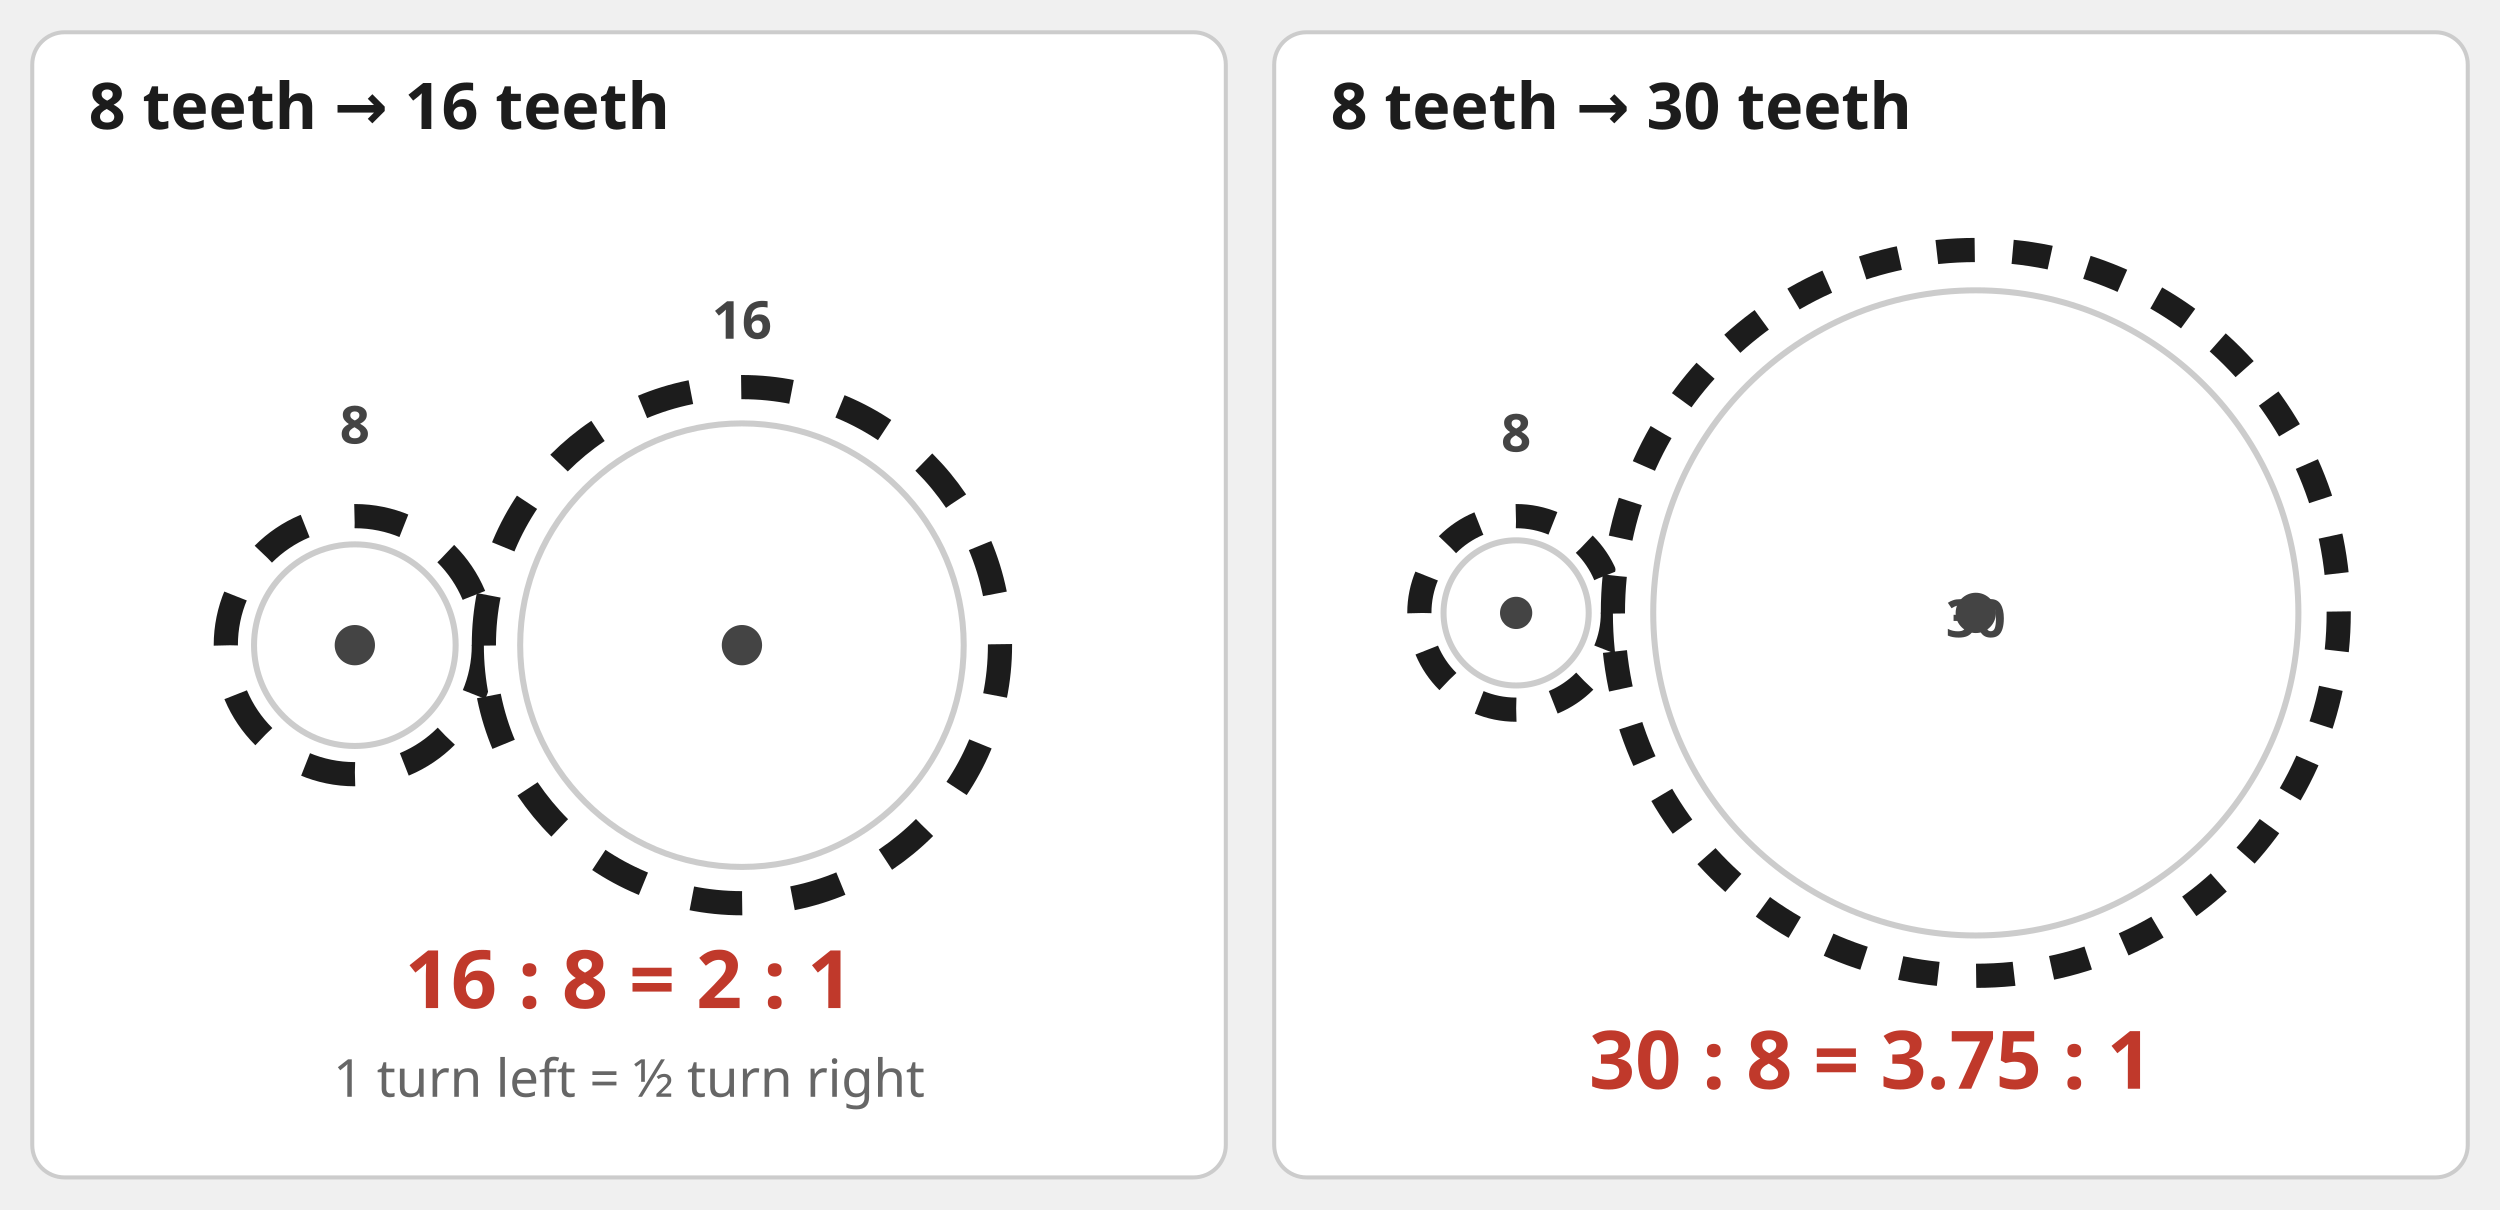
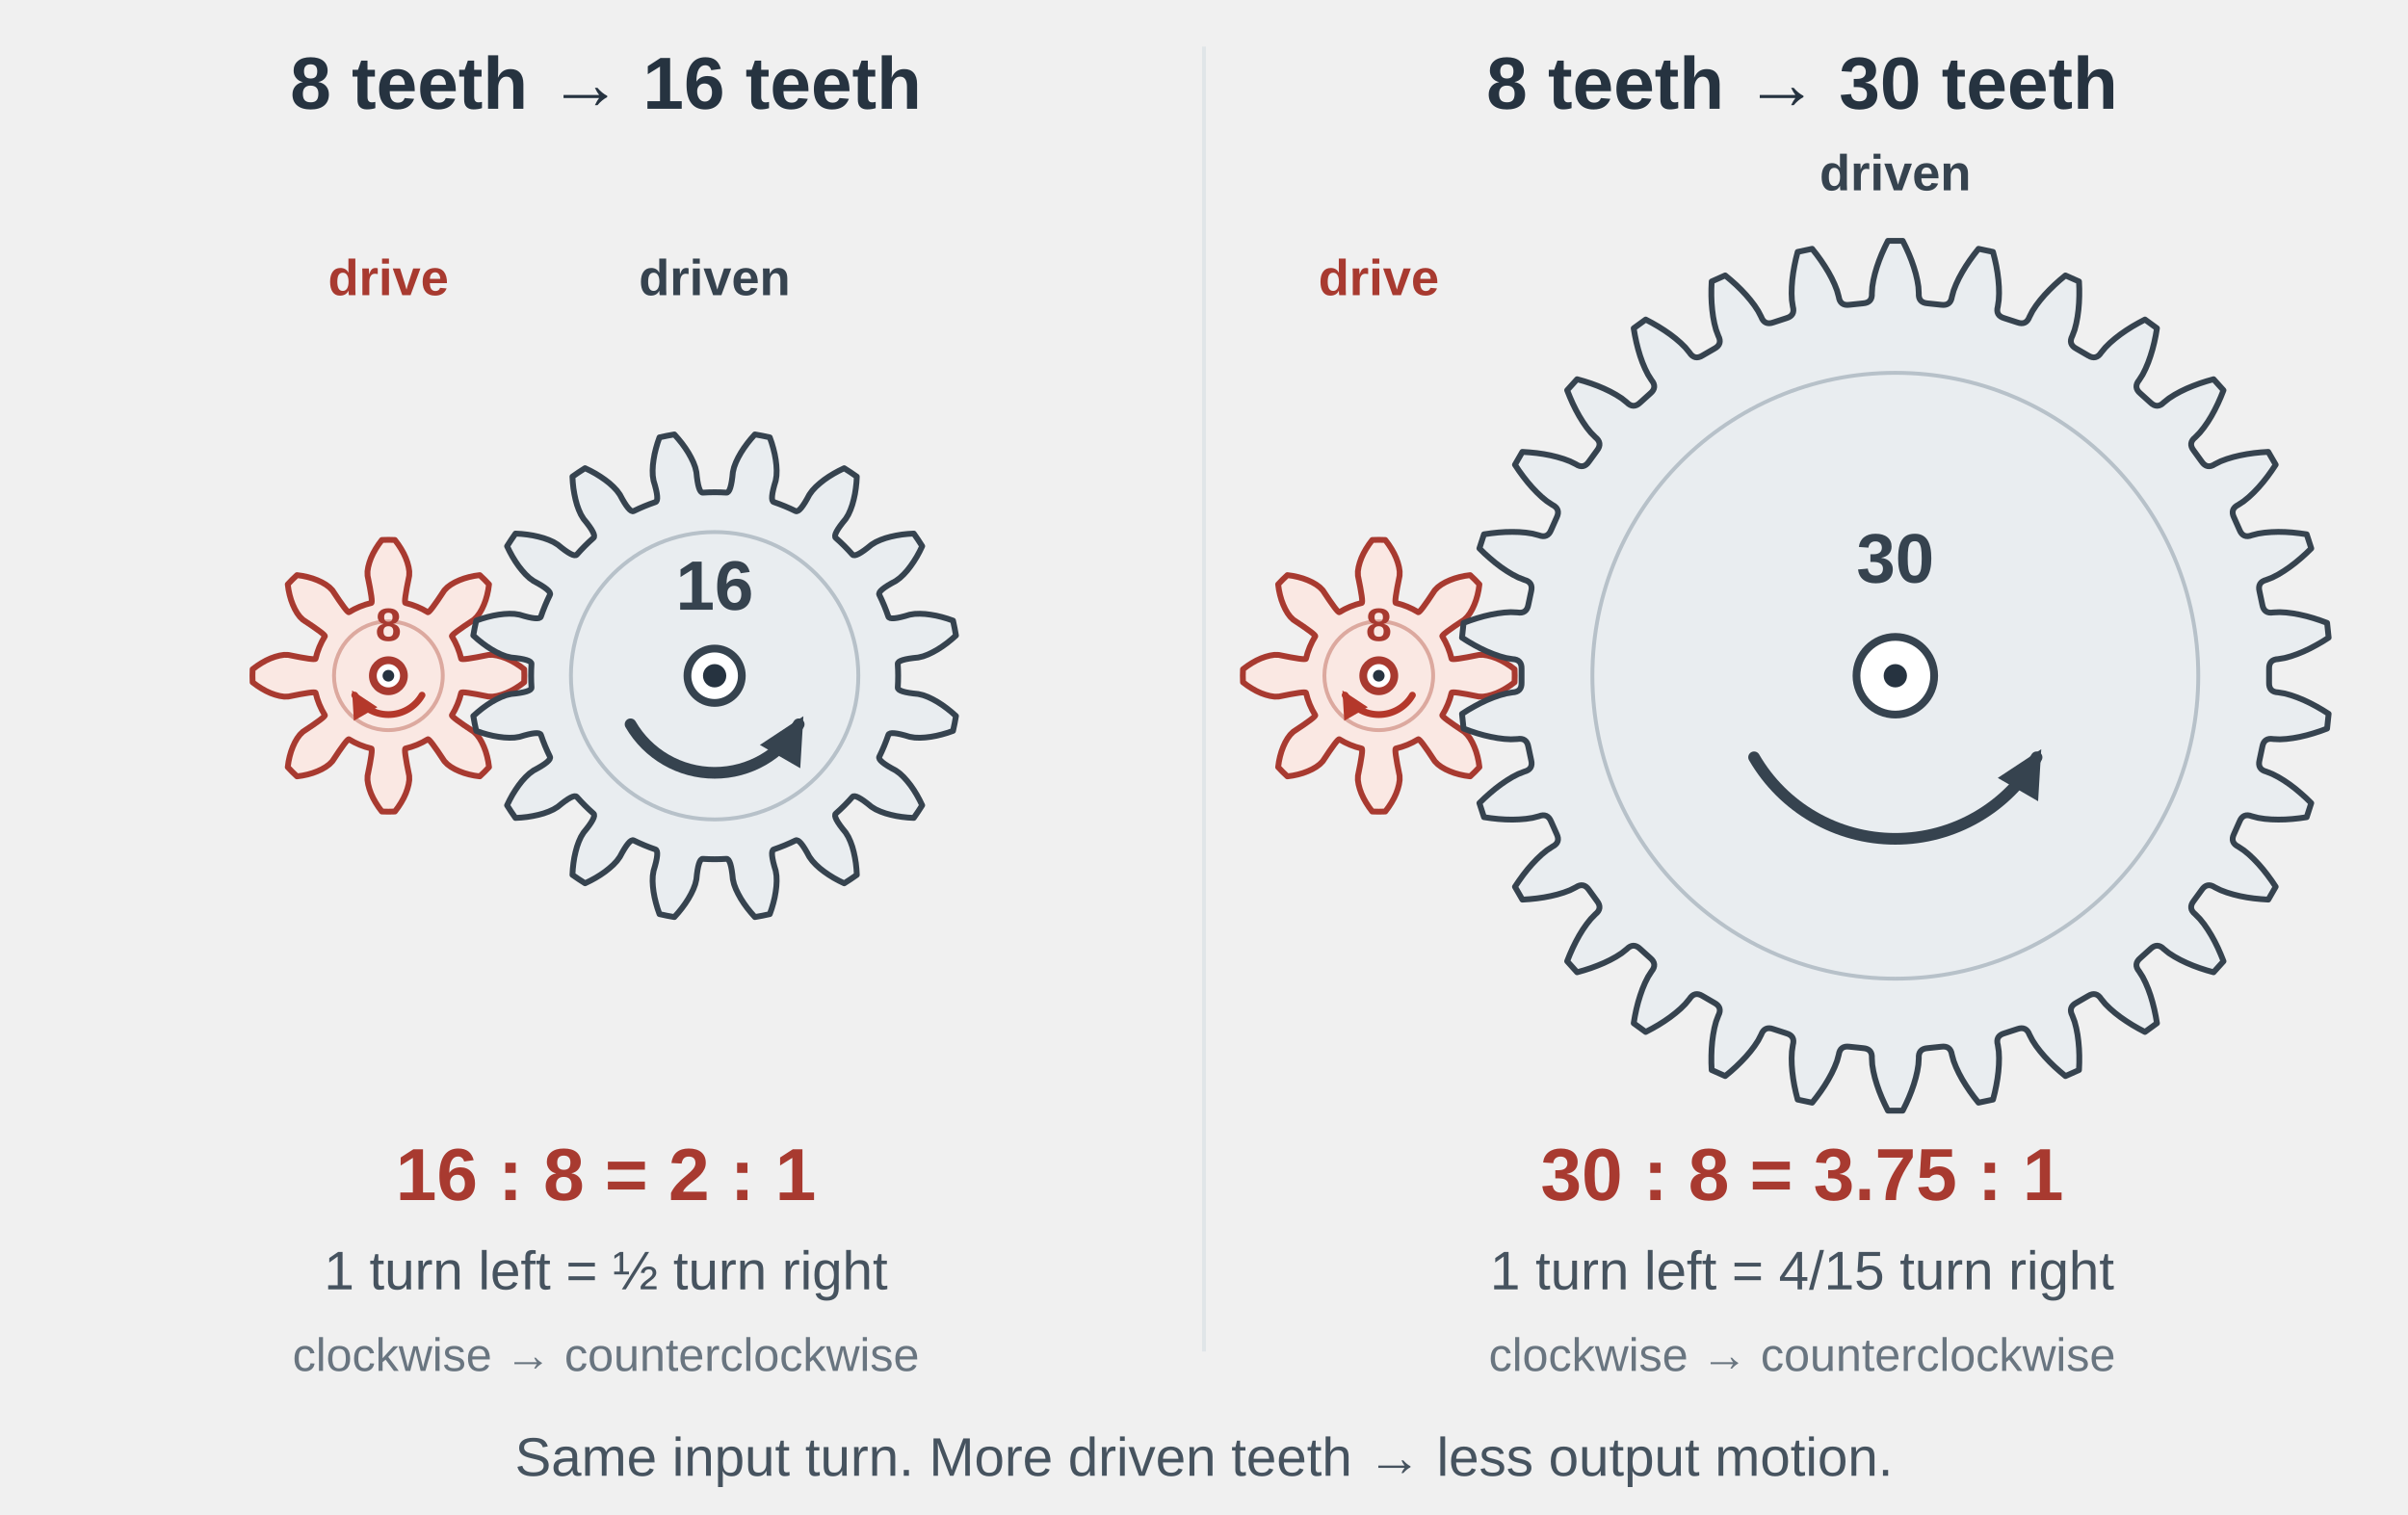
- <svg xmlns="http://www.w3.org/2000/svg" viewBox="0 0 620 300" role="img" aria-label="Two gear pairs. On the left, an eight tooth gear meshes with a sixteen tooth gear, giving a two to one ratio. On the right, an eight tooth gear meshes with a thirty tooth gear, giving a three point seven five to one ratio.">
-   <rect x="8" y="8" width="296" height="284" rx="8" fill="#fff" stroke="#CCC" />
-   <text x="22" y="32" font-family="'Barlow Condensed',sans-serif" font-size="16" font-weight="700" fill="#1C1C1C">8 teeth → 16 teeth</text>
-   <circle cx="88" cy="160" r="32" fill="#fff" stroke="#1C1C1C" stroke-width="6" stroke-dasharray="12.56 12.56" />
-   <circle cx="88" cy="160" r="25" fill="#fff" stroke="#CCC" stroke-width="1.5" />
-   <circle cx="88" cy="160" r="5" fill="#444" />
-   <text x="88" y="110" text-anchor="middle" font-family="'Barlow',sans-serif" font-size="13" font-weight="600" fill="#444">8</text>
-   <circle cx="184" cy="160" r="64" fill="#fff" stroke="#1C1C1C" stroke-width="6" stroke-dasharray="12.56 12.56" />
-   <circle cx="184" cy="160" r="55" fill="#fff" stroke="#CCC" stroke-width="1.5" />
-   <circle cx="184" cy="160" r="5" fill="#444" />
-   <text x="184" y="84" text-anchor="middle" font-family="'Barlow',sans-serif" font-size="13" font-weight="600" fill="#444">16</text>
-   <text x="156" y="250" text-anchor="middle" font-family="'Barlow Condensed',sans-serif" font-size="20" font-weight="700" fill="#C0392B">16 : 8  =  2 : 1</text>
-   <text x="156" y="272" text-anchor="middle" font-family="'Barlow',sans-serif" font-size="13" fill="#666">1 turn left = ½ turn right</text>
-   <rect x="316" y="8" width="296" height="284" rx="8" fill="#fff" stroke="#CCC" />
-   <text x="330" y="32" font-family="'Barlow Condensed',sans-serif" font-size="16" font-weight="700" fill="#1C1C1C">8 teeth → 30 teeth</text>
-   <circle cx="376" cy="152" r="24" fill="#fff" stroke="#1C1C1C" stroke-width="6" stroke-dasharray="9.42 9.42" />
-   <circle cx="376" cy="152" r="18" fill="#fff" stroke="#CCC" stroke-width="1.5" />
-   <circle cx="376" cy="152" r="4" fill="#444" />
-   <text x="376" y="112" text-anchor="middle" font-family="'Barlow',sans-serif" font-size="13" font-weight="600" fill="#444">8</text>
-   <circle cx="490" cy="152" r="90" fill="#fff" stroke="#1C1C1C" stroke-width="6" stroke-dasharray="9.42 9.42" />
-   <circle cx="490" cy="152" r="80" fill="#fff" stroke="#CCC" stroke-width="1.5" />
-   <circle cx="490" cy="152" r="5" fill="#444" />
-   <text x="490" y="158" text-anchor="middle" font-family="'Barlow',sans-serif" font-size="13" font-weight="600" fill="#444">30</text>
-   <text x="464" y="270" text-anchor="middle" font-family="'Barlow Condensed',sans-serif" font-size="20" font-weight="700" fill="#C0392B">30 : 8  =  3.75 : 1</text>
+ <svg xmlns="http://www.w3.org/2000/svg" viewBox="0 0 620 390" role="img" aria-labelledby="ratio-title ratio-description">
+   <defs>
+     <marker id="ratio-red-arrow" viewBox="0 0 10 10" refX="8" refY="5" markerWidth="4" markerHeight="4" orient="auto">
+       <path d="M0 0 10 5 0 10Z" fill="#b4382b" />
+     </marker>
+     <marker id="ratio-dark-arrow" viewBox="0 0 10 10" refX="8" refY="5" markerWidth="4" markerHeight="4" orient="auto">
+       <path d="M0 0 10 5 0 10Z" fill="#36434f" />
+     </marker>
+     <path id="ratio-gear-8" d="M18.74,-4.39       Q18.85,-3.92 25.76,-5.36       L26.86,-5.38       L28.00,-5.20       L29.16,-4.89       L30.33,-4.47       L31.50,-3.93       L32.66,-3.28       L33.82,-2.53       L34.96,-1.68       A35,35 0 0 1 34.96,1.68       L33.82,2.53       L32.66,3.28       L31.50,3.93       L30.33,4.47       L29.16,4.89       L28.00,5.20       L26.86,5.38       L25.76,5.36       Q18.85,3.92 18.74,4.39       A19.25,19.25 0 0 1 16.36,10.15       L16.36,10.15       Q16.10,10.55 22.01,14.42       L22.80,15.20       L23.48,16.12       L24.08,17.16       L24.60,18.29       L25.05,19.49       L25.42,20.78       L25.71,22.12       L25.91,23.53       A35,35 0 0 1 23.53,25.91       L22.12,25.71       L20.78,25.42       L19.49,25.05       L18.29,24.60       L17.16,24.08       L16.12,23.48       L15.20,22.80       L14.42,22.01       Q10.55,16.10 10.15,16.36       A19.25,19.25 0 0 1 4.39,18.74       L4.39,18.74       Q3.92,18.85 5.36,25.76       L5.38,26.86       L5.20,28.00       L4.89,29.16       L4.47,30.33       L3.93,31.50       L3.28,32.66       L2.53,33.82       L1.68,34.96       A35,35 0 0 1 -1.68,34.96       L-2.53,33.82       L-3.28,32.66       L-3.93,31.50       L-4.47,30.33       L-4.89,29.16       L-5.20,28.00       L-5.38,26.86       L-5.36,25.76       Q-3.92,18.85 -4.39,18.74       A19.25,19.25 0 0 1 -10.15,16.36       L-10.15,16.36       Q-10.55,16.10 -14.42,22.01       L-15.20,22.80       L-16.12,23.48       L-17.16,24.08       L-18.29,24.60       L-19.49,25.05       L-20.78,25.42       L-22.12,25.71       L-23.53,25.91       A35,35 0 0 1 -25.91,23.53       L-25.71,22.12       L-25.42,20.78       L-25.05,19.49       L-24.60,18.29       L-24.08,17.16       L-23.48,16.12       L-22.80,15.20       L-22.01,14.42       Q-16.10,10.55 -16.36,10.15       A19.25,19.25 0 0 1 -18.74,4.39       L-18.74,4.39       Q-18.85,3.92 -25.76,5.36       L-26.86,5.38       L-28.00,5.20       L-29.16,4.89       L-30.33,4.47       L-31.50,3.93       L-32.66,3.28       L-33.82,2.53       L-34.96,1.68       A35,35 0 0 1 -34.96,-1.68       L-33.82,-2.53       L-32.66,-3.28       L-31.50,-3.93       L-30.33,-4.47       L-29.16,-4.89       L-28.00,-5.20       L-26.86,-5.38       L-25.76,-5.36       Q-18.85,-3.92 -18.74,-4.39       A19.25,19.25 0 0 1 -16.36,-10.15       L-16.36,-10.15       Q-16.10,-10.55 -22.01,-14.42       L-22.80,-15.20       L-23.48,-16.12       L-24.08,-17.16       L-24.60,-18.29       L-25.05,-19.49       L-25.42,-20.78       L-25.71,-22.12       L-25.91,-23.53       A35,35 0 0 1 -23.53,-25.91       L-22.12,-25.71       L-20.78,-25.42       L-19.49,-25.05       L-18.29,-24.60       L-17.16,-24.08       L-16.12,-23.48       L-15.20,-22.80       L-14.42,-22.01       Q-10.55,-16.10 -10.15,-16.36       A19.25,19.25 0 0 1 -4.39,-18.74       L-4.39,-18.74       Q-3.92,-18.85 -5.36,-25.76       L-5.38,-26.86       L-5.20,-28.00       L-4.89,-29.16       L-4.47,-30.33       L-3.93,-31.50       L-3.28,-32.66       L-2.53,-33.82       L-1.68,-34.96       A35,35 0 0 1 1.68,-34.96       L2.53,-33.82       L3.28,-32.66       L3.93,-31.50       L4.47,-30.33       L4.89,-29.16       L5.20,-28.00       L5.38,-26.86       L5.36,-25.76       Q3.92,-18.85 4.39,-18.74       A19.25,19.25 0 0 1 10.15,-16.36       L10.15,-16.36       Q10.55,-16.10 14.42,-22.01       L15.20,-22.80       L16.12,-23.48       L17.16,-24.08       L18.29,-24.60       L19.49,-25.05       L20.78,-25.42       L22.12,-25.71       L23.53,-25.91       A35,35 0 0 1 25.91,-23.53       L25.71,-22.12       L25.42,-20.78       L25.05,-19.49       L24.60,-18.29       L24.08,-17.16       L23.48,-16.12       L22.80,-15.20       L22.01,-14.42       Q16.10,-10.55 16.36,-10.15       A19.25,19.25 0 0 1 18.74,-4.39Z" />
+     <path id="ratio-gear-16" d="M46.84,-6.22       Q46.98,-5.05 52.32,-5.62       L53.63,-5.57       L54.96,-5.35       L56.29,-5.01       L57.63,-4.57       L58.97,-4.04       L60.31,-3.42       L61.64,-2.73       L62.97,-1.95       A63,63 0 0 1 62.97,1.95       L61.64,2.73       L60.31,3.42       L58.97,4.04       L57.63,4.57       L56.29,5.01       L54.96,5.35       L53.63,5.57       L52.32,5.62       Q46.98,5.05 46.84,6.22       A47.25,47.25 0 0 1 45.65,12.18       L45.65,12.18       Q45.34,13.31 50.49,14.83       L51.68,15.38       L52.82,16.09       L53.92,16.92       L54.99,17.83       L56.03,18.84       L57.03,19.92       L57.99,21.07       L58.92,22.29       A63,63 0 0 1 57.43,25.90       L55.91,26.11       L54.41,26.24       L52.94,26.30       L51.50,26.27       L50.09,26.17       L48.73,25.97       L47.42,25.67       L46.19,25.22       Q41.47,22.64 40.89,23.67       A47.25,47.25 0 0 1 37.52,28.72       L37.52,28.72       Q36.79,29.65 40.97,33.02       L41.86,33.99       L42.64,35.08       L43.35,36.26       L43.98,37.52       L44.55,38.84       L45.07,40.22       L45.52,41.66       L45.91,43.15       A63,63 0 0 1 43.15,45.91       L41.66,45.52       L40.22,45.07       L38.84,44.55       L37.52,43.98       L36.26,43.35       L35.08,42.64       L33.99,41.86       L33.02,40.97       Q29.65,36.79 28.72,37.52       A47.25,47.25 0 0 1 23.67,40.89       L23.67,40.89       Q22.64,41.47 25.22,46.19       L25.67,47.42       L25.97,48.73       L26.17,50.09       L26.27,51.50       L26.30,52.94       L26.24,54.41       L26.11,55.91       L25.90,57.43       A63,63 0 0 1 22.29,58.92       L21.07,57.99       L19.92,57.03       L18.84,56.03       L17.83,54.99       L16.92,53.92       L16.09,52.82       L15.38,51.68       L14.83,50.49       Q13.31,45.34 12.18,45.65       A47.25,47.25 0 0 1 6.22,46.84       L6.22,46.84       Q5.05,46.98 5.62,52.32       L5.57,53.63       L5.35,54.96       L5.01,56.29       L4.57,57.63       L4.04,58.97       L3.42,60.31       L2.73,61.64       L1.95,62.97       A63,63 0 0 1 -1.95,62.97       L-2.73,61.64       L-3.42,60.31       L-4.04,58.97       L-4.57,57.63       L-5.01,56.29       L-5.35,54.96       L-5.57,53.63       L-5.62,52.32       Q-5.05,46.98 -6.22,46.84       A47.25,47.25 0 0 1 -12.18,45.65       L-12.18,45.65       Q-13.31,45.34 -14.83,50.49       L-15.38,51.68       L-16.09,52.82       L-16.92,53.92       L-17.83,54.99       L-18.84,56.03       L-19.92,57.03       L-21.07,57.99       L-22.29,58.92       A63,63 0 0 1 -25.90,57.43       L-26.11,55.91       L-26.24,54.41       L-26.30,52.94       L-26.27,51.50       L-26.17,50.09       L-25.97,48.73       L-25.67,47.42       L-25.22,46.19       Q-22.64,41.47 -23.67,40.89       A47.25,47.25 0 0 1 -28.72,37.52       L-28.72,37.52       Q-29.65,36.79 -33.02,40.97       L-33.99,41.86       L-35.08,42.64       L-36.26,43.35       L-37.52,43.98       L-38.84,44.55       L-40.22,45.07       L-41.66,45.52       L-43.15,45.91       A63,63 0 0 1 -45.91,43.15       L-45.52,41.66       L-45.07,40.22       L-44.55,38.84       L-43.98,37.52       L-43.35,36.26       L-42.64,35.08       L-41.86,33.99       L-40.97,33.02       Q-36.79,29.65 -37.52,28.72       A47.25,47.25 0 0 1 -40.89,23.67       L-40.89,23.67       Q-41.47,22.64 -46.19,25.22       L-47.42,25.67       L-48.73,25.97       L-50.09,26.17       L-51.50,26.27       L-52.94,26.30       L-54.41,26.24       L-55.91,26.11       L-57.43,25.90       A63,63 0 0 1 -58.92,22.29       L-57.99,21.07       L-57.03,19.92       L-56.03,18.84       L-54.99,17.83       L-53.92,16.92       L-52.82,16.09       L-51.68,15.38       L-50.49,14.83       Q-45.34,13.31 -45.65,12.18       A47.25,47.25 0 0 1 -46.84,6.22       L-46.84,6.22       Q-46.98,5.05 -52.32,5.62       L-53.63,5.57       L-54.96,5.35       L-56.29,5.01       L-57.63,4.57       L-58.97,4.04       L-60.31,3.42       L-61.64,2.73       L-62.97,1.95       A63,63 0 0 1 -62.97,-1.95       L-61.64,-2.73       L-60.31,-3.42       L-58.97,-4.04       L-57.63,-4.57       L-56.29,-5.01       L-54.96,-5.35       L-53.63,-5.57       L-52.32,-5.62       Q-46.98,-5.05 -46.84,-6.22       A47.25,47.25 0 0 1 -45.65,-12.18       L-45.65,-12.18       Q-45.34,-13.31 -50.49,-14.83       L-51.68,-15.38       L-52.82,-16.09       L-53.92,-16.92       L-54.99,-17.83       L-56.03,-18.84       L-57.03,-19.92       L-57.99,-21.07       L-58.92,-22.29       A63,63 0 0 1 -57.43,-25.90       L-55.91,-26.11       L-54.41,-26.24       L-52.94,-26.30       L-51.50,-26.27       L-50.09,-26.17       L-48.73,-25.97       L-47.42,-25.67       L-46.19,-25.22       Q-41.47,-22.64 -40.89,-23.67       A47.25,47.25 0 0 1 -37.52,-28.72       L-37.52,-28.72       Q-36.79,-29.65 -40.97,-33.02       L-41.86,-33.99       L-42.64,-35.08       L-43.35,-36.26       L-43.98,-37.52       L-44.55,-38.84       L-45.07,-40.22       L-45.52,-41.66       L-45.91,-43.15       A63,63 0 0 1 -43.15,-45.91       L-41.66,-45.52       L-40.22,-45.07       L-38.84,-44.55       L-37.52,-43.98       L-36.26,-43.35       L-35.08,-42.64       L-33.99,-41.86       L-33.02,-40.97       Q-29.65,-36.79 -28.72,-37.52       A47.25,47.25 0 0 1 -23.67,-40.89       L-23.67,-40.89       Q-22.64,-41.47 -25.22,-46.19       L-25.67,-47.42       L-25.97,-48.73       L-26.17,-50.09       L-26.27,-51.50       L-26.30,-52.94       L-26.24,-54.41       L-26.11,-55.91       L-25.90,-57.43       A63,63 0 0 1 -22.29,-58.92       L-21.07,-57.99       L-19.92,-57.03       L-18.84,-56.03       L-17.83,-54.99       L-16.92,-53.92       L-16.09,-52.82       L-15.38,-51.68       L-14.83,-50.49       Q-13.31,-45.34 -12.18,-45.65       A47.25,47.25 0 0 1 -6.22,-46.84       L-6.22,-46.84       Q-5.05,-46.98 -5.62,-52.32       L-5.57,-53.63       L-5.35,-54.96       L-5.01,-56.29       L-4.57,-57.63       L-4.04,-58.97       L-3.42,-60.31       L-2.73,-61.64       L-1.95,-62.97       A63,63 0 0 1 1.95,-62.97       L2.73,-61.64       L3.42,-60.31       L4.04,-58.97       L4.57,-57.63       L5.01,-56.29       L5.35,-54.96       L5.57,-53.63       L5.62,-52.32       Q5.05,-46.98 6.22,-46.84       A47.25,47.25 0 0 1 12.18,-45.65       L12.18,-45.65       Q13.31,-45.34 14.83,-50.49       L15.38,-51.68       L16.09,-52.82       L16.92,-53.92       L17.83,-54.99       L18.84,-56.03       L19.92,-57.03       L21.07,-57.99       L22.29,-58.92       A63,63 0 0 1 25.90,-57.43       L26.11,-55.91       L26.24,-54.41       L26.30,-52.94       L26.27,-51.50       L26.17,-50.09       L25.97,-48.73       L25.67,-47.42       L25.22,-46.19       Q22.64,-41.47 23.67,-40.89       A47.25,47.25 0 0 1 28.72,-37.52       L28.72,-37.52       Q29.65,-36.79 33.02,-40.97       L33.99,-41.86       L35.08,-42.64       L36.26,-43.35       L37.52,-43.98       L38.84,-44.55       L40.22,-45.07       L41.66,-45.52       L43.15,-45.91       A63,63 0 0 1 45.91,-43.15       L45.52,-41.66       L45.07,-40.22       L44.55,-38.84       L43.98,-37.52       L43.35,-36.26       L42.64,-35.08       L41.86,-33.99       L40.97,-33.02       Q36.79,-29.65 37.52,-28.72       A47.25,47.25 0 0 1 40.89,-23.67       L40.89,-23.67       Q41.47,-22.64 46.19,-25.22       L47.42,-25.67       L48.73,-25.97       L50.09,-26.17       L51.50,-26.27       L52.94,-26.30       L54.41,-26.24       L55.91,-26.11       L57.43,-25.90       A63,63 0 0 1 58.92,-22.29       L57.99,-21.07       L57.03,-19.92       L56.03,-18.84       L54.99,-17.83       L53.92,-16.92       L52.82,-16.09       L51.68,-15.38       L50.49,-14.83       Q45.34,-13.31 45.65,-12.18       A47.25,47.25 0 0 1 46.84,-6.22Z" />
+     <path id="ratio-gear-30" d="M95.89,-8.29       Q96.07,-5.89 98.48,-6.04       L100.16,-5.94       L101.84,-5.66       L103.53,-5.26       L105.23,-4.76       L106.92,-4.17       L108.61,-3.49       L110.30,-2.74       L111.98,-1.91       A112,112 0 0 1 111.98,1.91       L110.30,2.74       L108.61,3.49       L106.92,4.17       L105.23,4.76       L103.53,5.26       L101.84,5.66       L100.16,5.94       L98.48,6.04       Q96.07,5.89 95.89,8.29       A96.25,96.25 0 0 1 95.52,11.83       L95.52,11.83       Q95.20,14.21 97.59,14.57       L99.20,15.02       L100.79,15.64       L102.36,16.38       L103.92,17.22       L105.45,18.15       L106.96,19.17       L108.46,20.25       L109.93,21.42       A112,112 0 0 1 109.14,25.15       L107.32,25.61       L105.51,26.00       L103.72,26.31       L101.94,26.53       L100.18,26.67       L98.44,26.71       L96.74,26.63       L95.07,26.38       Q92.74,25.74 92.07,28.05       A96.25,96.25 0 0 1 90.97,31.43       L90.97,31.43       Q90.16,33.69 92.43,34.54       L93.91,35.31       L95.34,36.25       L96.72,37.31       L98.06,38.45       L99.37,39.68       L100.64,40.99       L101.88,42.36       L103.08,43.80       A112,112 0 0 1 101.53,47.29       L99.65,47.36       L97.80,47.37       L95.98,47.30       L94.19,47.15       L92.44,46.91       L90.74,46.59       L89.08,46.16       L87.51,45.58       Q85.37,44.46 84.23,46.58       A96.25,96.25 0 0 1 82.45,49.66       L82.45,49.66       Q81.19,51.70 83.22,53.00       L84.52,54.07       L85.72,55.28       L86.85,56.60       L87.93,58.00       L88.95,59.47       L89.92,61.01       L90.84,62.62       L91.72,64.28       A112,112 0 0 1 89.47,67.37       L87.62,67.05       L85.82,66.67       L84.05,66.22       L82.33,65.70       L80.67,65.11       L79.07,64.44       L77.54,63.68       L76.12,62.77       Q74.26,61.24 72.70,63.07       A96.25,96.25 0 0 1 70.33,65.71       L70.33,65.71       Q68.66,67.45 70.39,69.14       L71.43,70.46       L72.35,71.90       L73.19,73.42       L73.95,75.01       L74.64,76.67       L75.27,78.38       L75.84,80.14       L76.35,81.94       A112,112 0 0 1 73.51,84.50       L71.77,83.80       L70.08,83.05       L68.45,82.24       L66.87,81.38       L65.37,80.46       L63.94,79.47       L62.61,78.41       L61.41,77.23       Q59.90,75.34 58.00,76.81       A96.25,96.25 0 0 1 55.13,78.90       L55.13,78.90       Q53.14,80.25 54.47,82.27       L55.22,83.77       L55.82,85.37       L56.32,87.03       L56.73,88.75       L57.07,90.51       L57.33,92.31       L57.52,94.15       L57.64,96.03       A112,112 0 0 1 54.34,97.94       L52.78,96.89       L51.28,95.81       L49.85,94.68       L48.49,93.51       L47.21,92.29       L46.02,91.03       L44.94,89.71       L44.01,88.31       Q42.93,86.15 40.76,87.19       A96.25,96.25 0 0 1 37.52,88.64       L37.52,88.64       Q35.29,89.55 36.18,91.80       L36.60,93.42       L36.85,95.11       L36.99,96.84       L37.04,98.61       L37.00,100.40       L36.88,102.22       L36.69,104.05       L36.42,105.91       A112,112 0 0 1 32.79,107.09       L31.48,105.75       L30.24,104.37       L29.08,102.97       L27.99,101.55       L26.99,100.09       L26.09,98.61       L25.30,97.09       L24.69,95.53       Q24.08,93.19 21.75,93.76       A96.25,96.25 0 0 1 18.27,94.50       L18.27,94.50       Q15.90,94.93 16.30,97.31       L16.37,98.99       L16.27,100.69       L16.05,102.42       L15.73,104.15       L15.32,105.90       L14.83,107.65       L14.25,109.41       L13.60,111.17       A112,112 0 0 1 9.81,111.57       L8.81,109.98       L7.88,108.38       L7.03,106.77       L6.27,105.15       L5.59,103.52       L5.02,101.88       L4.56,100.23       L4.29,98.57       Q4.18,96.16 1.78,96.23       A96.25,96.25 0 0 1 -1.78,96.23       L-1.78,96.23       Q-4.18,96.16 -4.29,98.57       L-4.56,100.23       L-5.02,101.88       L-5.59,103.52       L-6.27,105.15       L-7.03,106.77       L-7.88,108.38       L-8.81,109.98       L-9.81,111.57       A112,112 0 0 1 -13.60,111.17       L-14.25,109.41       L-14.83,107.65       L-15.32,105.90       L-15.73,104.15       L-16.05,102.42       L-16.27,100.69       L-16.37,98.99       L-16.30,97.31       Q-15.90,94.93 -18.27,94.50       A96.25,96.25 0 0 1 -21.75,93.76       L-21.75,93.76       Q-24.08,93.19 -24.69,95.53       L-25.30,97.09       L-26.09,98.61       L-26.99,100.09       L-27.99,101.55       L-29.08,102.97       L-30.24,104.37       L-31.48,105.75       L-32.79,107.09       A112,112 0 0 1 -36.42,105.91       L-36.69,104.05       L-36.88,102.22       L-37.00,100.40       L-37.04,98.61       L-36.99,96.84       L-36.85,95.11       L-36.60,93.42       L-36.18,91.80       Q-35.29,89.55 -37.52,88.64       A96.25,96.25 0 0 1 -40.76,87.19       L-40.76,87.19       Q-42.93,86.15 -44.01,88.31       L-44.94,89.71       L-46.02,91.03       L-47.21,92.29       L-48.49,93.51       L-49.85,94.68       L-51.28,95.81       L-52.78,96.89       L-54.34,97.94       A112,112 0 0 1 -57.64,96.03       L-57.52,94.15       L-57.33,92.31       L-57.07,90.51       L-56.73,88.75       L-56.32,87.03       L-55.82,85.37       L-55.22,83.77       L-54.47,82.27       Q-53.14,80.25 -55.13,78.90       A96.25,96.25 0 0 1 -58.00,76.81       L-58.00,76.81       Q-59.90,75.34 -61.41,77.23       L-62.61,78.41       L-63.94,79.47       L-65.37,80.46       L-66.87,81.38       L-68.45,82.24       L-70.08,83.05       L-71.77,83.80       L-73.51,84.50       A112,112 0 0 1 -76.35,81.94       L-75.84,80.14       L-75.27,78.38       L-74.64,76.67       L-73.95,75.01       L-73.19,73.42       L-72.35,71.90       L-71.43,70.46       L-70.39,69.14       Q-68.66,67.45 -70.33,65.71       A96.25,96.25 0 0 1 -72.70,63.07       L-72.70,63.07       Q-74.26,61.24 -76.12,62.77       L-77.54,63.68       L-79.07,64.44       L-80.67,65.11       L-82.33,65.70       L-84.05,66.22       L-85.82,66.67       L-87.62,67.05       L-89.47,67.37       A112,112 0 0 1 -91.72,64.28       L-90.84,62.62       L-89.92,61.01       L-88.95,59.47       L-87.93,58.00       L-86.85,56.60       L-85.72,55.28       L-84.52,54.07       L-83.22,53.00       Q-81.19,51.70 -82.45,49.66       A96.25,96.25 0 0 1 -84.23,46.58       L-84.23,46.58       Q-85.37,44.46 -87.51,45.58       L-89.08,46.16       L-90.74,46.59       L-92.44,46.91       L-94.19,47.15       L-95.98,47.30       L-97.80,47.37       L-99.65,47.36       L-101.53,47.29       A112,112 0 0 1 -103.08,43.80       L-101.88,42.36       L-100.64,40.99       L-99.37,39.68       L-98.06,38.45       L-96.72,37.31       L-95.34,36.25       L-93.91,35.31       L-92.43,34.54       Q-90.16,33.69 -90.97,31.43       A96.25,96.25 0 0 1 -92.07,28.05       L-92.07,28.05       Q-92.74,25.74 -95.07,26.38       L-96.74,26.63       L-98.44,26.71       L-100.18,26.67       L-101.94,26.53       L-103.72,26.31       L-105.51,26.00       L-107.32,25.61       L-109.14,25.15       A112,112 0 0 1 -109.93,21.42       L-108.46,20.25       L-106.96,19.17       L-105.45,18.15       L-103.92,17.22       L-102.36,16.38       L-100.79,15.64       L-99.20,15.02       L-97.59,14.57       Q-95.20,14.21 -95.52,11.83       A96.25,96.25 0 0 1 -95.89,8.29       L-95.89,8.29       Q-96.07,5.89 -98.48,6.04       L-100.16,5.94       L-101.84,5.66       L-103.53,5.26       L-105.23,4.76       L-106.92,4.17       L-108.61,3.49       L-110.30,2.74       L-111.98,1.91       A112,112 0 0 1 -111.98,-1.91       L-110.30,-2.74       L-108.61,-3.49       L-106.92,-4.17       L-105.23,-4.76       L-103.53,-5.26       L-101.84,-5.66       L-100.16,-5.94       L-98.48,-6.04       Q-96.07,-5.89 -95.89,-8.29       A96.25,96.25 0 0 1 -95.52,-11.83       L-95.52,-11.83       Q-95.20,-14.21 -97.59,-14.57       L-99.20,-15.02       L-100.79,-15.64       L-102.36,-16.38       L-103.92,-17.22       L-105.45,-18.15       L-106.96,-19.17       L-108.46,-20.25       L-109.93,-21.42       A112,112 0 0 1 -109.14,-25.15       L-107.32,-25.61       L-105.51,-26.00       L-103.72,-26.31       L-101.94,-26.53       L-100.18,-26.67       L-98.44,-26.71       L-96.74,-26.63       L-95.07,-26.38       Q-92.74,-25.74 -92.07,-28.05       A96.25,96.25 0 0 1 -90.97,-31.43       L-90.97,-31.43       Q-90.16,-33.69 -92.43,-34.54       L-93.91,-35.31       L-95.34,-36.25       L-96.72,-37.31       L-98.06,-38.45       L-99.37,-39.68       L-100.64,-40.99       L-101.88,-42.36       L-103.08,-43.80       A112,112 0 0 1 -101.53,-47.29       L-99.65,-47.36       L-97.80,-47.37       L-95.98,-47.30       L-94.19,-47.15       L-92.44,-46.91       L-90.74,-46.59       L-89.08,-46.16       L-87.51,-45.58       Q-85.37,-44.46 -84.23,-46.58       A96.25,96.25 0 0 1 -82.45,-49.66       L-82.45,-49.66       Q-81.19,-51.70 -83.22,-53.00       L-84.52,-54.07       L-85.72,-55.28       L-86.85,-56.60       L-87.93,-58.00       L-88.95,-59.47       L-89.92,-61.01       L-90.84,-62.62       L-91.72,-64.28       A112,112 0 0 1 -89.47,-67.37       L-87.62,-67.05       L-85.82,-66.67       L-84.05,-66.22       L-82.33,-65.70       L-80.67,-65.11       L-79.07,-64.44       L-77.54,-63.68       L-76.12,-62.77       Q-74.26,-61.24 -72.70,-63.07       A96.25,96.25 0 0 1 -70.33,-65.71       L-70.33,-65.71       Q-68.66,-67.45 -70.39,-69.14       L-71.43,-70.46       L-72.35,-71.90       L-73.19,-73.42       L-73.95,-75.01       L-74.64,-76.67       L-75.27,-78.38       L-75.84,-80.14       L-76.35,-81.94       A112,112 0 0 1 -73.51,-84.50       L-71.77,-83.80       L-70.08,-83.05       L-68.45,-82.24       L-66.87,-81.38       L-65.37,-80.46       L-63.94,-79.47       L-62.61,-78.41       L-61.41,-77.23       Q-59.90,-75.34 -58.00,-76.81       A96.25,96.25 0 0 1 -55.13,-78.90       L-55.13,-78.90       Q-53.14,-80.25 -54.47,-82.27       L-55.22,-83.77       L-55.82,-85.37       L-56.32,-87.03       L-56.73,-88.75       L-57.07,-90.51       L-57.33,-92.31       L-57.52,-94.15       L-57.64,-96.03       A112,112 0 0 1 -54.34,-97.94       L-52.78,-96.89       L-51.28,-95.81       L-49.85,-94.68       L-48.49,-93.51       L-47.21,-92.29       L-46.02,-91.03       L-44.94,-89.71       L-44.01,-88.31       Q-42.93,-86.15 -40.76,-87.19       A96.25,96.25 0 0 1 -37.52,-88.64       L-37.52,-88.64       Q-35.29,-89.55 -36.18,-91.80       L-36.60,-93.42       L-36.85,-95.11       L-36.99,-96.84       L-37.04,-98.61       L-37.00,-100.40       L-36.88,-102.22       L-36.69,-104.05       L-36.42,-105.91       A112,112 0 0 1 -32.79,-107.09       L-31.48,-105.75       L-30.24,-104.37       L-29.08,-102.97       L-27.99,-101.55       L-26.99,-100.09       L-26.09,-98.61       L-25.30,-97.09       L-24.69,-95.53       Q-24.08,-93.19 -21.75,-93.76       A96.25,96.25 0 0 1 -18.27,-94.50       L-18.27,-94.50       Q-15.90,-94.93 -16.30,-97.31       L-16.37,-98.99       L-16.27,-100.69       L-16.05,-102.42       L-15.73,-104.15       L-15.32,-105.90       L-14.83,-107.65       L-14.25,-109.41       L-13.60,-111.17       A112,112 0 0 1 -9.81,-111.57       L-8.81,-109.98       L-7.88,-108.38       L-7.03,-106.77       L-6.27,-105.15       L-5.59,-103.52       L-5.02,-101.88       L-4.56,-100.23       L-4.29,-98.57       Q-4.18,-96.16 -1.78,-96.23       A96.25,96.25 0 0 1 1.78,-96.23       L1.78,-96.23       Q4.18,-96.16 4.29,-98.57       L4.56,-100.23       L5.02,-101.88       L5.59,-103.52       L6.27,-105.15       L7.03,-106.77       L7.88,-108.38       L8.81,-109.98       L9.81,-111.57       A112,112 0 0 1 13.60,-111.17       L14.25,-109.41       L14.83,-107.65       L15.32,-105.90       L15.73,-104.15       L16.05,-102.42       L16.27,-100.69       L16.37,-98.99       L16.30,-97.31       Q15.90,-94.93 18.27,-94.50       A96.25,96.25 0 0 1 21.75,-93.76       L21.75,-93.76       Q24.08,-93.19 24.69,-95.53       L25.30,-97.09       L26.09,-98.61       L26.99,-100.09       L27.99,-101.55       L29.08,-102.97       L30.24,-104.37       L31.48,-105.75       L32.79,-107.09       A112,112 0 0 1 36.42,-105.91       L36.69,-104.05       L36.88,-102.22       L37.00,-100.40       L37.04,-98.61       L36.99,-96.84       L36.85,-95.11       L36.60,-93.42       L36.18,-91.80       Q35.29,-89.55 37.52,-88.64       A96.25,96.25 0 0 1 40.76,-87.19       L40.76,-87.19       Q42.93,-86.15 44.01,-88.31       L44.94,-89.71       L46.02,-91.03       L47.21,-92.29       L48.49,-93.51       L49.85,-94.68       L51.28,-95.81       L52.78,-96.89       L54.34,-97.94       A112,112 0 0 1 57.64,-96.03       L57.52,-94.15       L57.33,-92.31       L57.07,-90.51       L56.73,-88.75       L56.32,-87.03       L55.82,-85.37       L55.22,-83.77       L54.47,-82.27       Q53.14,-80.25 55.13,-78.90       A96.25,96.25 0 0 1 58.00,-76.81       L58.00,-76.81       Q59.90,-75.34 61.41,-77.23       L62.61,-78.41       L63.94,-79.47       L65.37,-80.46       L66.87,-81.38       L68.45,-82.24       L70.08,-83.05       L71.77,-83.80       L73.51,-84.50       A112,112 0 0 1 76.35,-81.94       L75.84,-80.14       L75.27,-78.38       L74.64,-76.67       L73.95,-75.01       L73.19,-73.42       L72.35,-71.90       L71.43,-70.46       L70.39,-69.14       Q68.66,-67.45 70.33,-65.71       A96.25,96.25 0 0 1 72.70,-63.07       L72.70,-63.07       Q74.26,-61.24 76.12,-62.77       L77.54,-63.68       L79.07,-64.44       L80.67,-65.11       L82.33,-65.70       L84.05,-66.22       L85.82,-66.67       L87.62,-67.05       L89.47,-67.37       A112,112 0 0 1 91.72,-64.28       L90.84,-62.62       L89.92,-61.01       L88.95,-59.47       L87.93,-58.00       L86.85,-56.60       L85.72,-55.28       L84.52,-54.07       L83.22,-53.00       Q81.19,-51.70 82.45,-49.66       A96.25,96.25 0 0 1 84.23,-46.58       L84.23,-46.58       Q85.37,-44.46 87.51,-45.58       L89.08,-46.16       L90.74,-46.59       L92.44,-46.91       L94.19,-47.15       L95.98,-47.30       L97.80,-47.37       L99.65,-47.36       L101.53,-47.29       A112,112 0 0 1 103.08,-43.80       L101.88,-42.36       L100.64,-40.99       L99.37,-39.68       L98.06,-38.45       L96.72,-37.31       L95.34,-36.25       L93.91,-35.31       L92.43,-34.54       Q90.16,-33.69 90.97,-31.43       A96.25,96.25 0 0 1 92.07,-28.05       L92.07,-28.05       Q92.74,-25.74 95.07,-26.38       L96.74,-26.63       L98.44,-26.71       L100.18,-26.67       L101.94,-26.53       L103.72,-26.31       L105.51,-26.00       L107.32,-25.61       L109.14,-25.15       A112,112 0 0 1 109.93,-21.42       L108.46,-20.25       L106.96,-19.17       L105.45,-18.15       L103.92,-17.22       L102.36,-16.38       L100.79,-15.64       L99.20,-15.02       L97.59,-14.57       Q95.20,-14.21 95.52,-11.83       A96.25,96.25 0 0 1 95.89,-8.29Z" />
+   </defs>
+   <g font-family="Barlow, Arial, sans-serif" text-anchor="middle">
+     <text x="156" y="28" font-size="19" font-weight="600" fill="#263340">8 teeth → 16 teeth</text>
+     <text x="464" y="28" font-size="19" font-weight="600" fill="#263340">8 teeth → 30 teeth</text>
+     <path d="M310 12V348" fill="none" stroke="#e0e5e8" stroke-width="1" />
+     <text x="100" y="76" font-size="13" font-weight="600" fill="#a83a30">drive</text>
+     <text x="184" y="76" font-size="13" font-weight="600" fill="#36434f">driven</text>
+     <text x="355" y="76" font-size="13" font-weight="600" fill="#a83a30">drive</text>
+     <text x="488" y="49" font-size="13" font-weight="600" fill="#36434f">driven</text>
+     <g transform="translate(100 174)">
+       <use href="#ratio-gear-8" transform="rotate(0)" fill="#fae8e3" stroke="#a83a30" stroke-width="1.5" stroke-linejoin="round" />
+       <circle r="14" fill="none" stroke="#dca99f" stroke-width="1" />
+       <text x="0" y="-9" font-size="12" font-weight="600" fill="#a83a30">8</text>
+       <circle r="4" fill="#fff" stroke="#a83a30" stroke-width="2" />
+       <circle r="1.5" fill="#263340" />
+       <path d="M8.66,5.00A10,10 0 0 1 -8.66,5.00" fill="none" stroke="#b4382b" stroke-width="1.75" stroke-linecap="round" marker-end="url(#ratio-red-arrow)" />
+     </g>
+     <g transform="translate(184 174)">
+       <use href="#ratio-gear-16" transform="rotate(11.25)" fill="#e9edf0" stroke="#36434f" stroke-width="1.5" stroke-linejoin="round" />
+       <circle r="37" fill="none" stroke="#b7c1c9" stroke-width="1" />
+       <text x="0" y="-17" font-size="18" font-weight="600" fill="#36434f">16</text>
+       <circle r="7" fill="#fff" stroke="#36434f" stroke-width="2" />
+       <circle r="3" fill="#263340" />
+       <path d="M-21.65,12.50A25,25 0 0 0 21.65,12.50" fill="none" stroke="#36434f" stroke-width="3" stroke-linecap="round" marker-end="url(#ratio-dark-arrow)" />
+     </g>
+     <g transform="translate(355 174)">
+       <use href="#ratio-gear-8" transform="rotate(0)" fill="#fae8e3" stroke="#a83a30" stroke-width="1.5" stroke-linejoin="round" />
+       <circle r="14" fill="none" stroke="#dca99f" stroke-width="1" />
+       <text x="0" y="-9" font-size="12" font-weight="600" fill="#a83a30">8</text>
+       <circle r="4" fill="#fff" stroke="#a83a30" stroke-width="2" />
+       <circle r="1.5" fill="#263340" />
+       <path d="M8.66,5.00A10,10 0 0 1 -8.66,5.00" fill="none" stroke="#b4382b" stroke-width="1.75" stroke-linecap="round" marker-end="url(#ratio-red-arrow)" />
+     </g>
+     <g transform="translate(488 174)">
+       <use href="#ratio-gear-30" transform="rotate(6)" fill="#e9edf0" stroke="#36434f" stroke-width="1.5" stroke-linejoin="round" />
+       <circle r="78" fill="none" stroke="#b7c1c9" stroke-width="1" />
+       <text x="0" y="-24" font-size="18" font-weight="600" fill="#36434f">30</text>
+       <circle r="10" fill="#fff" stroke="#36434f" stroke-width="2" />
+       <circle r="3" fill="#263340" />
+       <path d="M-36.37,21.00A42,42 0 0 0 36.37,21.00" fill="none" stroke="#36434f" stroke-width="3" stroke-linecap="round" marker-end="url(#ratio-dark-arrow)" />
+     </g>
+     <text x="156" y="309" font-size="19" font-weight="600" fill="#a83a30">16 : 8 = 2 : 1</text>
+     <text x="464" y="309" font-size="19" font-weight="600" fill="#a83a30">30 : 8 = 3.75 : 1</text>
+     <text x="156" y="332" font-size="14" fill="#46535f">1 turn left = ½ turn right</text>
+     <text x="464" y="332" font-size="14" fill="#46535f">1 turn left = 4/15 turn right</text>
+     <text x="156" y="353" font-size="12" fill="#697580">clockwise → counterclockwise</text>
+     <text x="464" y="353" font-size="12" fill="#697580">clockwise → counterclockwise</text>
+     <text x="310" y="380" font-size="14" fill="#46535f">Same input turn. More driven teeth → less output motion.</text>
+   </g>
</svg>
